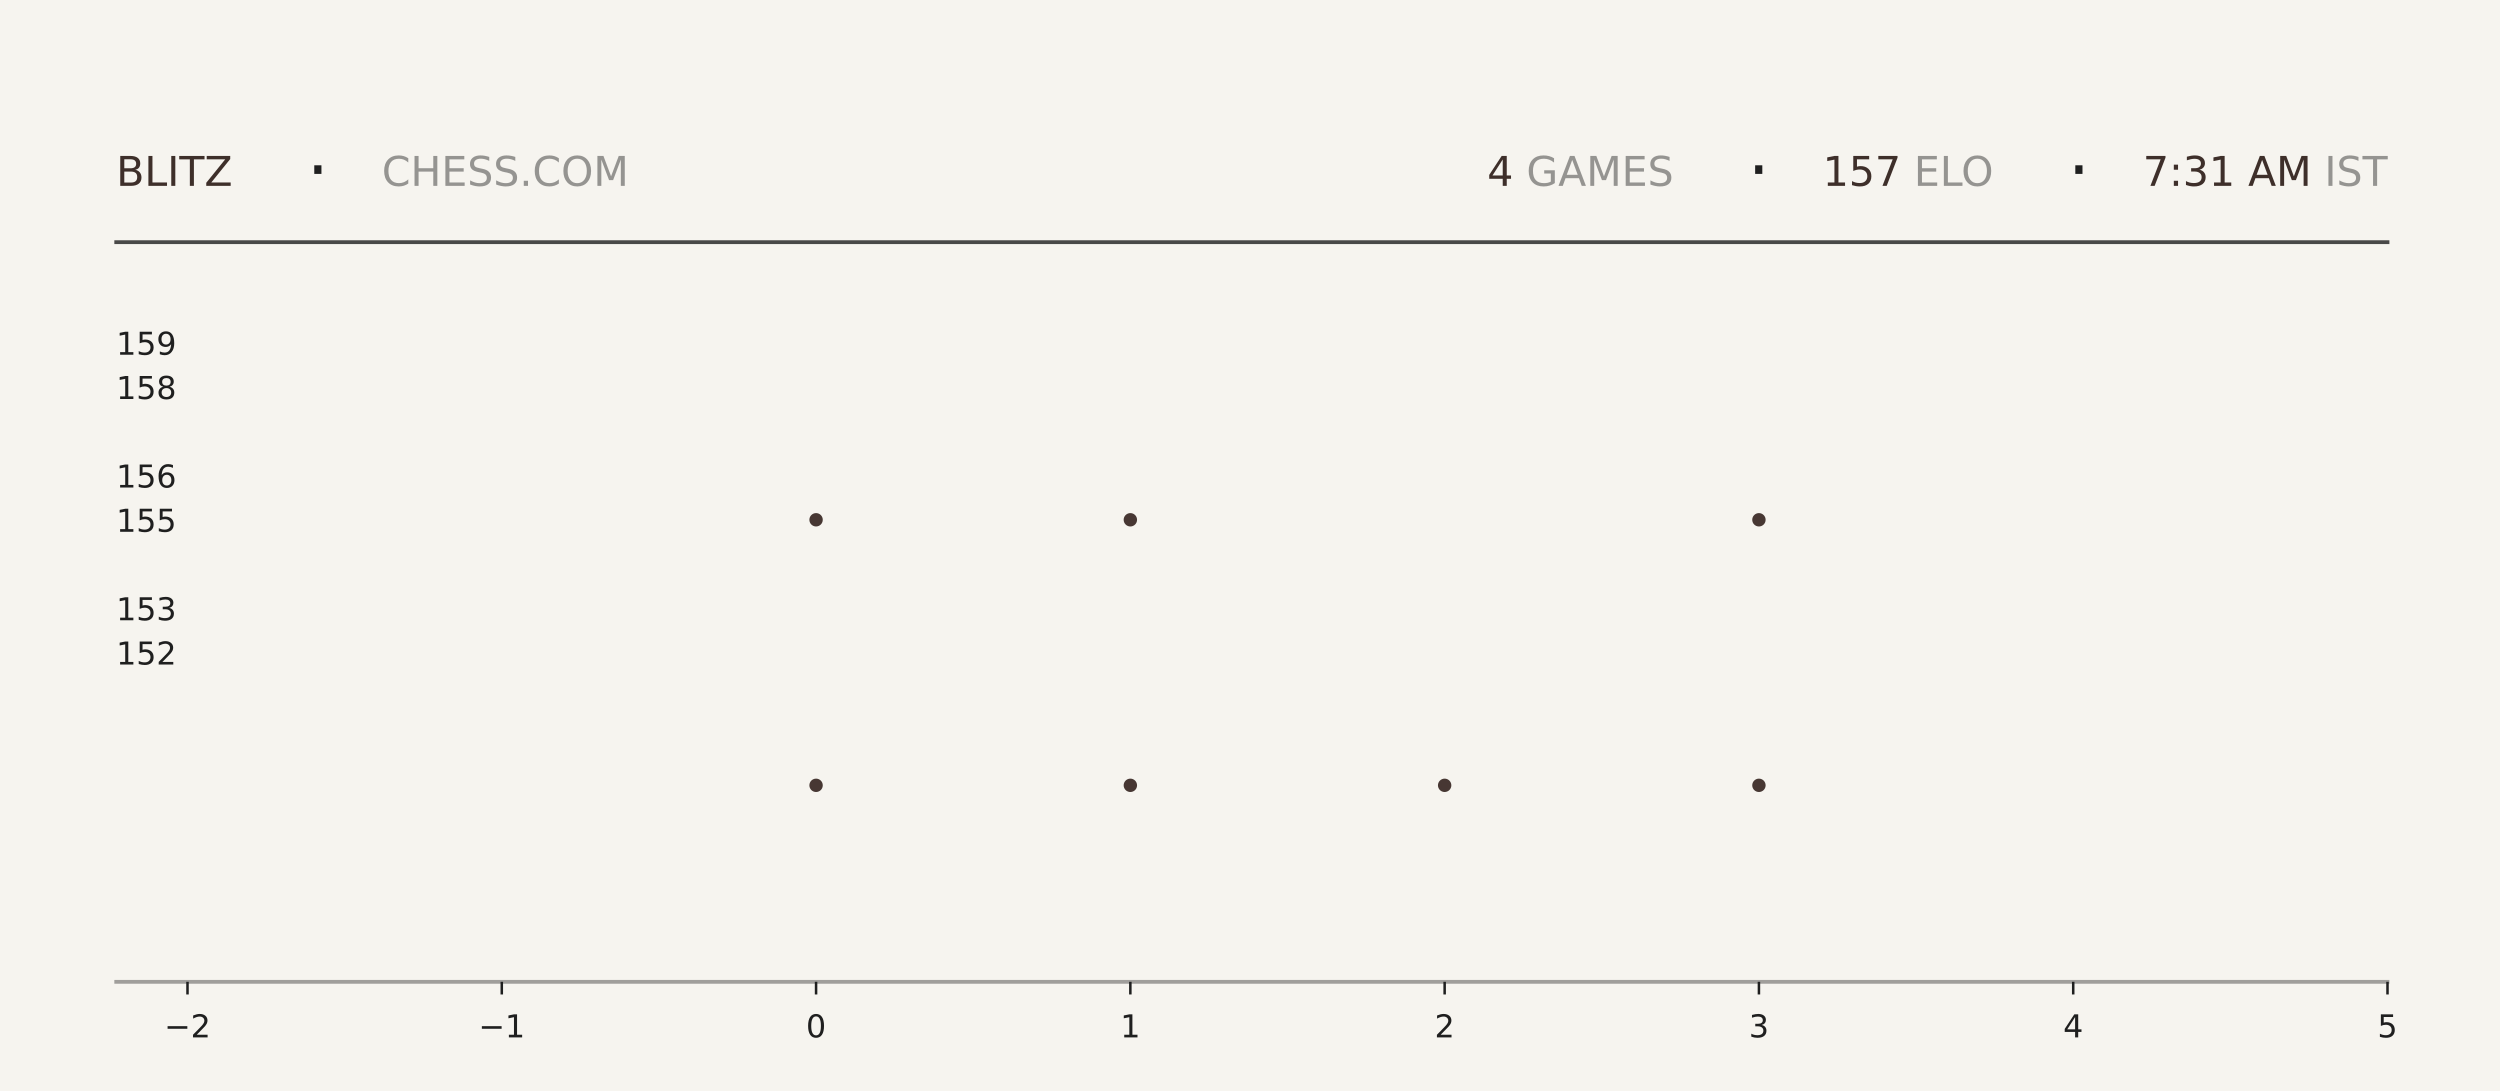
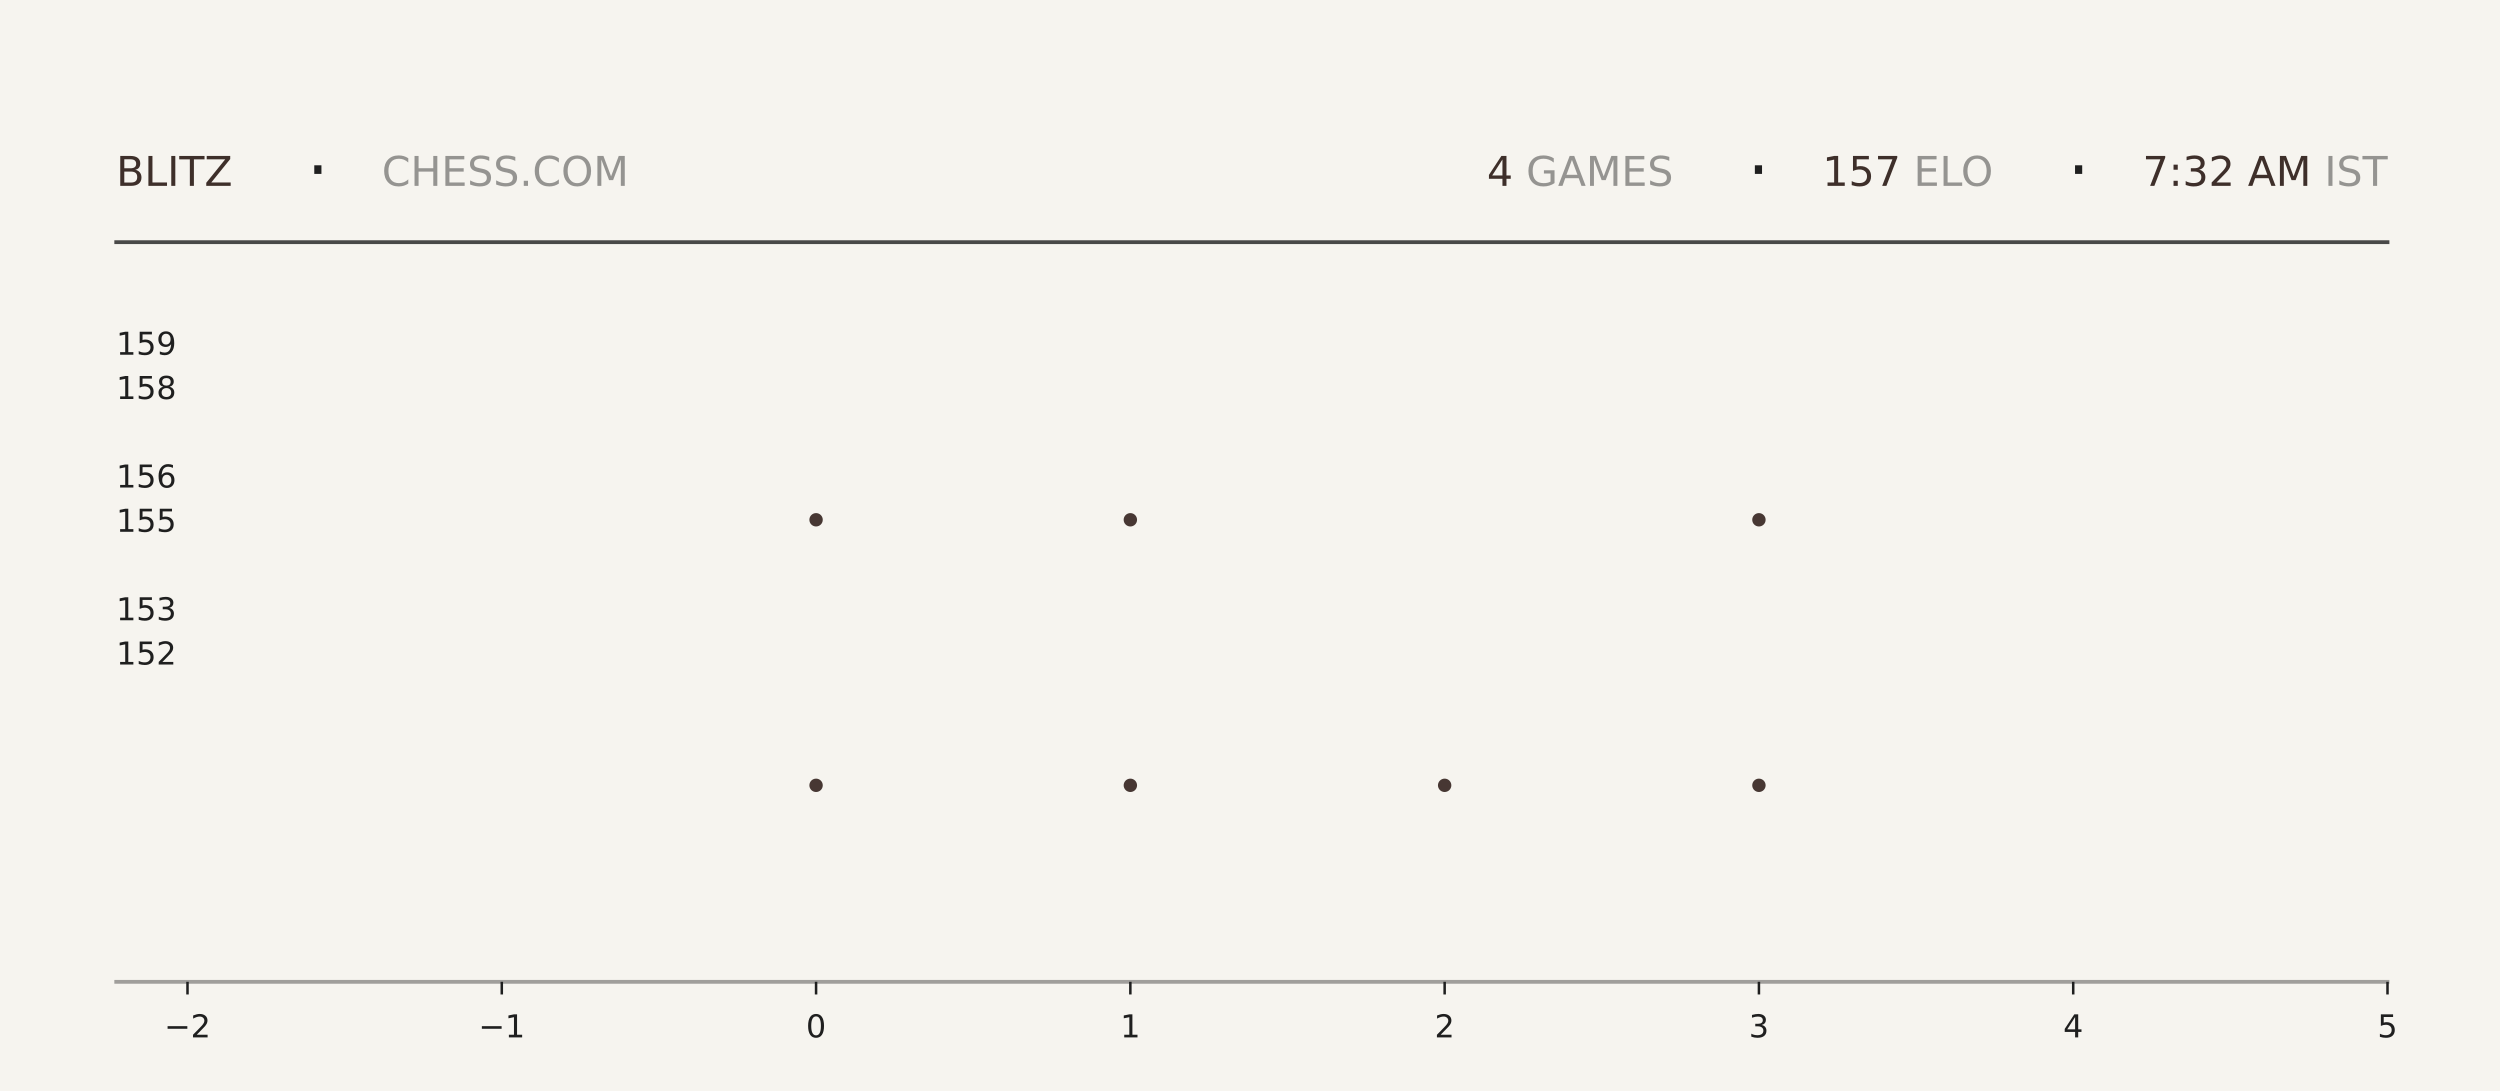
<svg xmlns="http://www.w3.org/2000/svg" xmlns:xlink="http://www.w3.org/1999/xlink" width="792pt" height="345.6pt" viewBox="0 0 792 345.6" version="1.1">
  <defs>
    <style type="text/css">*{stroke-linejoin: round; stroke-linecap: butt}</style>
  </defs>
  <g id="figure_1">
    <g id="patch_1">
      <path d="M 0 345.6  L 792 345.6  L 792 0  L 0 0  z " style="fill: #f6f4ef" />
    </g>
    <g id="axes_1">
      <g id="patch_2">
        <path d="M 59.4 311.04  L 756.36 311.04  L 756.36 103.68  L 59.4 103.68  z " style="fill: #f6f4ef" />
      </g>
      <g id="PathCollection_1">
        <defs>
-           <path id="md1fd1991ba" d="M 0 2.121  C 0.563 2.121 1.102 1.898 1.5 1.5  C 1.898 1.102 2.121 0.563 2.121 0  C 2.121 -0.563 1.898 -1.102 1.5 -1.5  C 1.102 -1.898 0.563 -2.121 0 -2.121  C -0.563 -2.121 -1.102 -1.898 -1.5 -1.5  C -1.898 -1.102 -2.121 -0.563 -2.121 0  C -2.121 0.563 -1.898 1.102 -1.5 1.5  C -1.102 1.898 -0.563 2.121 0 2.121  z " />
-         </defs>
-         <g clip-path="url(#pf2c56d8fd1)">
-           <use xlink:href="#md1fd1991ba" x="258.531" y="248.79" style="fill: #3e2f2a; fill-opacity: 0.95" />
-           <use xlink:href="#md1fd1991ba" x="258.531" y="164.668" style="fill: #3e2f2a; fill-opacity: 0.95" />
+           <path id="m013ded6faa" d="M 0 2.121  C 0.563 2.121 1.102 1.898 1.5 1.5  C 1.898 1.102 2.121 0.563 2.121 0  C 2.121 -0.563 1.898 -1.102 1.5 -1.5  C 1.102 -1.898 0.563 -2.121 0 -2.121  C -0.563 -2.121 -1.102 -1.898 -1.5 -1.5  C -1.898 -1.102 -2.121 -0.563 -2.121 0  C -2.121 0.563 -1.898 1.102 -1.5 1.5  C -1.102 1.898 -0.563 2.121 0 2.121  z " />
+         </defs>
+         <g clip-path="url(#p36991353e9)">
+           <use xlink:href="#m013ded6faa" x="258.531" y="248.79" style="fill: #3e2f2a; fill-opacity: 0.95" />
+           <use xlink:href="#m013ded6faa" x="258.531" y="164.668" style="fill: #3e2f2a; fill-opacity: 0.95" />
        </g>
      </g>
      <g id="PathCollection_2">
-         <g clip-path="url(#pf2c56d8fd1)">
-           <use xlink:href="#md1fd1991ba" x="358.097" y="248.79" style="fill: #3e2f2a; fill-opacity: 0.95" />
-           <use xlink:href="#md1fd1991ba" x="358.097" y="164.668" style="fill: #3e2f2a; fill-opacity: 0.95" />
-           <use xlink:href="#md1fd1991ba" x="358.097" y="80.547" style="fill: #3e2f2a; fill-opacity: 0.95" />
+         <g clip-path="url(#p36991353e9)">
+           <use xlink:href="#m013ded6faa" x="358.097" y="248.79" style="fill: #3e2f2a; fill-opacity: 0.95" />
+           <use xlink:href="#m013ded6faa" x="358.097" y="164.668" style="fill: #3e2f2a; fill-opacity: 0.95" />
+           <use xlink:href="#m013ded6faa" x="358.097" y="80.547" style="fill: #3e2f2a; fill-opacity: 0.95" />
        </g>
      </g>
      <g id="PathCollection_3">
-         <g clip-path="url(#pf2c56d8fd1)">
-           <use xlink:href="#md1fd1991ba" x="457.663" y="248.79" style="fill: #3e2f2a; fill-opacity: 0.95" />
+         <g clip-path="url(#p36991353e9)">
+           <use xlink:href="#m013ded6faa" x="457.663" y="248.79" style="fill: #3e2f2a; fill-opacity: 0.95" />
        </g>
      </g>
      <g id="PathCollection_4">
-         <g clip-path="url(#pf2c56d8fd1)">
-           <use xlink:href="#md1fd1991ba" x="557.229" y="248.79" style="fill: #3e2f2a; fill-opacity: 0.95" />
-           <use xlink:href="#md1fd1991ba" x="557.229" y="164.668" style="fill: #3e2f2a; fill-opacity: 0.95" />
-           <use xlink:href="#md1fd1991ba" x="557.229" y="80.547" style="fill: #3e2f2a; fill-opacity: 0.95" />
+         <g clip-path="url(#p36991353e9)">
+           <use xlink:href="#m013ded6faa" x="557.229" y="248.79" style="fill: #3e2f2a; fill-opacity: 0.95" />
+           <use xlink:href="#m013ded6faa" x="557.229" y="164.668" style="fill: #3e2f2a; fill-opacity: 0.95" />
+           <use xlink:href="#m013ded6faa" x="557.229" y="80.547" style="fill: #3e2f2a; fill-opacity: 0.95" />
        </g>
      </g>
      <g id="matplotlib.axis_1">
        <g id="xtick_1">
          <g id="line2d_1">
            <defs>
-               <path id="mb3f4e4fd30" d="M 0 0  L 0 4  " style="stroke: #1f1f1f; stroke-width: 0.8" />
+               <path id="m308a5498ed" d="M 0 0  L 0 4  " style="stroke: #1f1f1f; stroke-width: 0.8" />
            </defs>
            <g>
-               <use xlink:href="#mb3f4e4fd30" x="59.4" y="311.04" style="fill: #1f1f1f; stroke: #1f1f1f; stroke-width: 0.8" />
+               <use xlink:href="#m308a5498ed" x="59.4" y="311.04" style="fill: #1f1f1f; stroke: #1f1f1f; stroke-width: 0.8" />
            </g>
          </g>
          <g id="text_1">
            <g style="fill: #1f1f1f" transform="translate(52.02891 328.6384) scale(0.1 -0.1)">
              <defs>
                <path id="DejaVuSans-2212" d="M 678 2272  L 4684 2272  L 4684 1741  L 678 1741  L 678 2272  z " transform="scale(0.015625)" />
                <path id="DejaVuSans-32" d="M 1228 531  L 3431 531  L 3431 0  L 469 0  L 469 531  Q 828 903 1448 1529  Q 2069 2156 2228 2338  Q 2531 2678 2651 2914  Q 2772 3150 2772 3378  Q 2772 3750 2511 3984  Q 2250 4219 1831 4219  Q 1534 4219 1204 4116  Q 875 4013 500 3803  L 500 4441  Q 881 4594 1212 4672  Q 1544 4750 1819 4750  Q 2544 4750 2975 4387  Q 3406 4025 3406 3419  Q 3406 3131 3298 2873  Q 3191 2616 2906 2266  Q 2828 2175 2409 1742  Q 1991 1309 1228 531  z " transform="scale(0.015625)" />
              </defs>
              <use xlink:href="#DejaVuSans-2212" />
              <use xlink:href="#DejaVuSans-32" transform="translate(83.78906 0)" />
            </g>
          </g>
        </g>
        <g id="xtick_2">
          <g id="line2d_2">
            <g>
-               <use xlink:href="#mb3f4e4fd30" x="158.966" y="311.04" style="fill: #1f1f1f; stroke: #1f1f1f; stroke-width: 0.8" />
+               <use xlink:href="#m308a5498ed" x="158.966" y="311.04" style="fill: #1f1f1f; stroke: #1f1f1f; stroke-width: 0.8" />
            </g>
          </g>
          <g id="text_2">
            <g style="fill: #1f1f1f" transform="translate(151.5946 328.6384) scale(0.1 -0.1)">
              <defs>
                <path id="DejaVuSans-31" d="M 794 531  L 1825 531  L 1825 4091  L 703 3866  L 703 4441  L 1819 4666  L 2450 4666  L 2450 531  L 3481 531  L 3481 0  L 794 0  L 794 531  z " transform="scale(0.015625)" />
              </defs>
              <use xlink:href="#DejaVuSans-2212" />
              <use xlink:href="#DejaVuSans-31" transform="translate(83.78906 0)" />
            </g>
          </g>
        </g>
        <g id="xtick_3">
          <g id="line2d_3">
            <g>
-               <use xlink:href="#mb3f4e4fd30" x="258.531" y="311.04" style="fill: #1f1f1f; stroke: #1f1f1f; stroke-width: 0.8" />
+               <use xlink:href="#m308a5498ed" x="258.531" y="311.04" style="fill: #1f1f1f; stroke: #1f1f1f; stroke-width: 0.8" />
            </g>
          </g>
          <g id="text_3">
            <g style="fill: #1f1f1f" transform="translate(255.3502 328.6384) scale(0.1 -0.1)">
              <defs>
                <path id="DejaVuSans-30" d="M 2034 4250  Q 1547 4250 1301 3770  Q 1056 3291 1056 2328  Q 1056 1369 1301 889  Q 1547 409 2034 409  Q 2525 409 2770 889  Q 3016 1369 3016 2328  Q 3016 3291 2770 3770  Q 2525 4250 2034 4250  z M 2034 4750  Q 2819 4750 3233 4129  Q 3647 3509 3647 2328  Q 3647 1150 3233 529  Q 2819 -91 2034 -91  Q 1250 -91 836 529  Q 422 1150 422 2328  Q 422 3509 836 4129  Q 1250 4750 2034 4750  z " transform="scale(0.015625)" />
              </defs>
              <use xlink:href="#DejaVuSans-30" />
            </g>
          </g>
        </g>
        <g id="xtick_4">
          <g id="line2d_4">
            <g>
-               <use xlink:href="#mb3f4e4fd30" x="358.097" y="311.04" style="fill: #1f1f1f; stroke: #1f1f1f; stroke-width: 0.8" />
+               <use xlink:href="#m308a5498ed" x="358.097" y="311.04" style="fill: #1f1f1f; stroke: #1f1f1f; stroke-width: 0.8" />
            </g>
          </g>
          <g id="text_4">
            <g style="fill: #1f1f1f" transform="translate(354.9159 328.6384) scale(0.1 -0.1)">
              <use xlink:href="#DejaVuSans-31" />
            </g>
          </g>
        </g>
        <g id="xtick_5">
          <g id="line2d_5">
            <g>
-               <use xlink:href="#mb3f4e4fd30" x="457.663" y="311.04" style="fill: #1f1f1f; stroke: #1f1f1f; stroke-width: 0.8" />
+               <use xlink:href="#m308a5498ed" x="457.663" y="311.04" style="fill: #1f1f1f; stroke: #1f1f1f; stroke-width: 0.8" />
            </g>
          </g>
          <g id="text_5">
            <g style="fill: #1f1f1f" transform="translate(454.4816 328.6384) scale(0.1 -0.1)">
              <use xlink:href="#DejaVuSans-32" />
            </g>
          </g>
        </g>
        <g id="xtick_6">
          <g id="line2d_6">
            <g>
-               <use xlink:href="#mb3f4e4fd30" x="557.229" y="311.04" style="fill: #1f1f1f; stroke: #1f1f1f; stroke-width: 0.8" />
+               <use xlink:href="#m308a5498ed" x="557.229" y="311.04" style="fill: #1f1f1f; stroke: #1f1f1f; stroke-width: 0.8" />
            </g>
          </g>
          <g id="text_6">
            <g style="fill: #1f1f1f" transform="translate(554.0473 328.6384) scale(0.1 -0.1)">
              <defs>
                <path id="DejaVuSans-33" d="M 2597 2516  Q 3050 2419 3304 2112  Q 3559 1806 3559 1356  Q 3559 666 3084 287  Q 2609 -91 1734 -91  Q 1441 -91 1130 -33  Q 819 25 488 141  L 488 750  Q 750 597 1062 519  Q 1375 441 1716 441  Q 2309 441 2620 675  Q 2931 909 2931 1356  Q 2931 1769 2642 2001  Q 2353 2234 1838 2234  L 1294 2234  L 1294 2753  L 1863 2753  Q 2328 2753 2575 2939  Q 2822 3125 2822 3475  Q 2822 3834 2567 4026  Q 2313 4219 1838 4219  Q 1578 4219 1281 4162  Q 984 4106 628 3988  L 628 4550  Q 988 4650 1302 4700  Q 1616 4750 1894 4750  Q 2613 4750 3031 4423  Q 3450 4097 3450 3541  Q 3450 3153 3228 2886  Q 3006 2619 2597 2516  z " transform="scale(0.015625)" />
              </defs>
              <use xlink:href="#DejaVuSans-33" />
            </g>
          </g>
        </g>
        <g id="xtick_7">
          <g id="line2d_7">
            <g>
-               <use xlink:href="#mb3f4e4fd30" x="656.794" y="311.04" style="fill: #1f1f1f; stroke: #1f1f1f; stroke-width: 0.8" />
+               <use xlink:href="#m308a5498ed" x="656.794" y="311.04" style="fill: #1f1f1f; stroke: #1f1f1f; stroke-width: 0.8" />
            </g>
          </g>
          <g id="text_7">
            <g style="fill: #1f1f1f" transform="translate(653.613 328.6384) scale(0.1 -0.1)">
              <defs>
                <path id="DejaVuSans-34" d="M 2419 4116  L 825 1625  L 2419 1625  L 2419 4116  z M 2253 4666  L 3047 4666  L 3047 1625  L 3713 1625  L 3713 1100  L 3047 1100  L 3047 0  L 2419 0  L 2419 1100  L 313 1100  L 313 1709  L 2253 4666  z " transform="scale(0.015625)" />
              </defs>
              <use xlink:href="#DejaVuSans-34" />
            </g>
          </g>
        </g>
        <g id="xtick_8">
          <g id="line2d_8">
            <g>
-               <use xlink:href="#mb3f4e4fd30" x="756.36" y="311.04" style="fill: #1f1f1f; stroke: #1f1f1f; stroke-width: 0.8" />
+               <use xlink:href="#m308a5498ed" x="756.36" y="311.04" style="fill: #1f1f1f; stroke: #1f1f1f; stroke-width: 0.8" />
            </g>
          </g>
          <g id="text_8">
            <g style="fill: #1f1f1f" transform="translate(753.1788 328.6384) scale(0.1 -0.1)">
              <defs>
                <path id="DejaVuSans-35" d="M 691 4666  L 3169 4666  L 3169 4134  L 1269 4134  L 1269 2991  Q 1406 3038 1543 3061  Q 1681 3084 1819 3084  Q 2600 3084 3056 2656  Q 3513 2228 3513 1497  Q 3513 744 3044 326  Q 2575 -91 1722 -91  Q 1428 -91 1123 -41  Q 819 9 494 109  L 494 744  Q 775 591 1075 516  Q 1375 441 1709 441  Q 2250 441 2565 725  Q 2881 1009 2881 1497  Q 2881 1984 2565 2268  Q 2250 2553 1709 2553  Q 1456 2553 1204 2497  Q 953 2441 691 2322  L 691 4666  z " transform="scale(0.015625)" />
              </defs>
              <use xlink:href="#DejaVuSans-35" />
            </g>
          </g>
        </g>
      </g>
      <g id="matplotlib.axis_2">
        <g id="ytick_1">
          <g id="line2d_9" />
          <g id="text_9">
            <g style="fill: #1f1f1f" transform="translate(36.8125 210.5283) scale(0.1 -0.1)">
              <use xlink:href="#DejaVuSans-31" />
              <use xlink:href="#DejaVuSans-35" transform="translate(63.62305 0)" />
              <use xlink:href="#DejaVuSans-32" transform="translate(127.2461 0)" />
            </g>
          </g>
        </g>
        <g id="ytick_2">
          <g id="line2d_10" />
          <g id="text_10">
            <g style="fill: #1f1f1f" transform="translate(36.8125 196.508) scale(0.1 -0.1)">
              <use xlink:href="#DejaVuSans-31" />
              <use xlink:href="#DejaVuSans-35" transform="translate(63.62305 0)" />
              <use xlink:href="#DejaVuSans-33" transform="translate(127.2461 0)" />
            </g>
          </g>
        </g>
        <g id="ytick_3">
          <g id="line2d_11" />
          <g id="text_11">
            <g style="fill: #1f1f1f" transform="translate(36.8125 168.4675) scale(0.1 -0.1)">
              <use xlink:href="#DejaVuSans-31" />
              <use xlink:href="#DejaVuSans-35" transform="translate(63.62305 0)" />
              <use xlink:href="#DejaVuSans-35" transform="translate(127.2461 0)" />
            </g>
          </g>
        </g>
        <g id="ytick_4">
          <g id="line2d_12" />
          <g id="text_12">
            <g style="fill: #1f1f1f" transform="translate(36.8125 154.4472) scale(0.1 -0.1)">
              <defs>
                <path id="DejaVuSans-36" d="M 2113 2584  Q 1688 2584 1439 2293  Q 1191 2003 1191 1497  Q 1191 994 1439 701  Q 1688 409 2113 409  Q 2538 409 2786 701  Q 3034 994 3034 1497  Q 3034 2003 2786 2293  Q 2538 2584 2113 2584  z M 3366 4563  L 3366 3988  Q 3128 4100 2886 4159  Q 2644 4219 2406 4219  Q 1781 4219 1451 3797  Q 1122 3375 1075 2522  Q 1259 2794 1537 2939  Q 1816 3084 2150 3084  Q 2853 3084 3261 2657  Q 3669 2231 3669 1497  Q 3669 778 3244 343  Q 2819 -91 2113 -91  Q 1303 -91 875 529  Q 447 1150 447 2328  Q 447 3434 972 4092  Q 1497 4750 2381 4750  Q 2619 4750 2861 4703  Q 3103 4656 3366 4563  z " transform="scale(0.015625)" />
              </defs>
              <use xlink:href="#DejaVuSans-31" />
              <use xlink:href="#DejaVuSans-35" transform="translate(63.62305 0)" />
              <use xlink:href="#DejaVuSans-36" transform="translate(127.2461 0)" />
            </g>
          </g>
        </g>
        <g id="ytick_5">
          <g id="line2d_13" />
          <g id="text_13">
            <g style="fill: #1f1f1f" transform="translate(36.8125 126.4066) scale(0.1 -0.1)">
              <defs>
                <path id="DejaVuSans-38" d="M 2034 2216  Q 1584 2216 1326 1975  Q 1069 1734 1069 1313  Q 1069 891 1326 650  Q 1584 409 2034 409  Q 2484 409 2743 651  Q 3003 894 3003 1313  Q 3003 1734 2745 1975  Q 2488 2216 2034 2216  z M 1403 2484  Q 997 2584 770 2862  Q 544 3141 544 3541  Q 544 4100 942 4425  Q 1341 4750 2034 4750  Q 2731 4750 3128 4425  Q 3525 4100 3525 3541  Q 3525 3141 3298 2862  Q 3072 2584 2669 2484  Q 3125 2378 3379 2068  Q 3634 1759 3634 1313  Q 3634 634 3220 271  Q 2806 -91 2034 -91  Q 1263 -91 848 271  Q 434 634 434 1313  Q 434 1759 690 2068  Q 947 2378 1403 2484  z M 1172 3481  Q 1172 3119 1398 2916  Q 1625 2713 2034 2713  Q 2441 2713 2670 2916  Q 2900 3119 2900 3481  Q 2900 3844 2670 4047  Q 2441 4250 2034 4250  Q 1625 4250 1398 4047  Q 1172 3844 1172 3481  z " transform="scale(0.015625)" />
              </defs>
              <use xlink:href="#DejaVuSans-31" />
              <use xlink:href="#DejaVuSans-35" transform="translate(63.62305 0)" />
              <use xlink:href="#DejaVuSans-38" transform="translate(127.2461 0)" />
            </g>
          </g>
        </g>
        <g id="ytick_6">
          <g id="line2d_14" />
          <g id="text_14">
            <g style="fill: #1f1f1f" transform="translate(36.8125 112.3863) scale(0.1 -0.1)">
              <defs>
                <path id="DejaVuSans-39" d="M 703 97  L 703 672  Q 941 559 1184 500  Q 1428 441 1663 441  Q 2288 441 2617 861  Q 2947 1281 2994 2138  Q 2813 1869 2534 1725  Q 2256 1581 1919 1581  Q 1219 1581 811 2004  Q 403 2428 403 3163  Q 403 3881 828 4315  Q 1253 4750 1959 4750  Q 2769 4750 3195 4129  Q 3622 3509 3622 2328  Q 3622 1225 3098 567  Q 2575 -91 1691 -91  Q 1453 -91 1209 -44  Q 966 3 703 97  z M 1959 2075  Q 2384 2075 2632 2365  Q 2881 2656 2881 3163  Q 2881 3666 2632 3958  Q 2384 4250 1959 4250  Q 1534 4250 1286 3958  Q 1038 3666 1038 3163  Q 1038 2656 1286 2365  Q 1534 2075 1959 2075  z " transform="scale(0.015625)" />
              </defs>
              <use xlink:href="#DejaVuSans-31" />
              <use xlink:href="#DejaVuSans-35" transform="translate(63.62305 0)" />
              <use xlink:href="#DejaVuSans-39" transform="translate(127.2461 0)" />
            </g>
          </g>
        </g>
      </g>
    </g>
    <g id="line2d_15">
      <path d="M 36.82 76.723  L 756.36 76.723  " style="fill: none; stroke: #1f1f1f; stroke-opacity: 0.8; stroke-width: 1.2; stroke-linecap: square" />
    </g>
    <g id="line2d_16">
      <path d="M 36.82 311.04  L 756.36 311.04  " style="fill: none; stroke: #1f1f1f; stroke-opacity: 0.4; stroke-width: 1.2; stroke-linecap: square" />
    </g>
    <g id="text_15">
      <g style="fill: #3e2f2a" transform="translate(36.82 58.88319) scale(0.13 -0.13)">
        <defs>
          <path id="DejaVuSans-42" d="M 1259 2228  L 1259 519  L 2272 519  Q 2781 519 3026 730  Q 3272 941 3272 1375  Q 3272 1813 3026 2020  Q 2781 2228 2272 2228  L 1259 2228  z M 1259 4147  L 1259 2741  L 2194 2741  Q 2656 2741 2882 2914  Q 3109 3088 3109 3444  Q 3109 3797 2882 3972  Q 2656 4147 2194 4147  L 1259 4147  z M 628 4666  L 2241 4666  Q 2963 4666 3353 4366  Q 3744 4066 3744 3513  Q 3744 3084 3544 2831  Q 3344 2578 2956 2516  Q 3422 2416 3680 2098  Q 3938 1781 3938 1306  Q 3938 681 3513 340  Q 3088 0 2303 0  L 628 0  L 628 4666  z " transform="scale(0.015625)" />
          <path id="DejaVuSans-4c" d="M 628 4666  L 1259 4666  L 1259 531  L 3531 531  L 3531 0  L 628 0  L 628 4666  z " transform="scale(0.015625)" />
          <path id="DejaVuSans-49" d="M 628 4666  L 1259 4666  L 1259 0  L 628 0  L 628 4666  z " transform="scale(0.015625)" />
          <path id="DejaVuSans-54" d="M -19 4666  L 3928 4666  L 3928 4134  L 2272 4134  L 2272 0  L 1638 0  L 1638 4134  L -19 4134  L -19 4666  z " transform="scale(0.015625)" />
          <path id="DejaVuSans-5a" d="M 359 4666  L 4025 4666  L 4025 4184  L 1075 531  L 4097 531  L 4097 0  L 288 0  L 288 481  L 3238 4134  L 359 4134  L 359 4666  z " transform="scale(0.015625)" />
        </defs>
        <use xlink:href="#DejaVuSans-42" />
        <use xlink:href="#DejaVuSans-4c" transform="translate(68.60352 0)" />
        <use xlink:href="#DejaVuSans-49" transform="translate(124.3164 0)" />
        <use xlink:href="#DejaVuSans-54" transform="translate(153.8086 0)" />
        <use xlink:href="#DejaVuSans-5a" transform="translate(214.8926 0)" />
      </g>
    </g>
    <g id="text_16">
      <g style="fill: #1f1f1f" transform="translate(97.21 61.36662) scale(0.22 -0.22)">
        <defs>
          <path id="DejaVuSans-b7" d="M 684 2619  L 1344 2619  L 1344 1825  L 684 1825  L 684 2619  z " transform="scale(0.015625)" />
        </defs>
        <use xlink:href="#DejaVuSans-b7" />
      </g>
    </g>
    <g id="text_17">
      <g style="fill: #1f1f1f; opacity: 0.45" transform="translate(120.97 58.88319) scale(0.13 -0.13)">
        <defs>
          <path id="DejaVuSans-43" d="M 4122 4306  L 4122 3641  Q 3803 3938 3442 4084  Q 3081 4231 2675 4231  Q 1875 4231 1450 3742  Q 1025 3253 1025 2328  Q 1025 1406 1450 917  Q 1875 428 2675 428  Q 3081 428 3442 575  Q 3803 722 4122 1019  L 4122 359  Q 3791 134 3420 21  Q 3050 -91 2638 -91  Q 1578 -91 968 557  Q 359 1206 359 2328  Q 359 3453 968 4101  Q 1578 4750 2638 4750  Q 3056 4750 3426 4639  Q 3797 4528 4122 4306  z " transform="scale(0.015625)" />
          <path id="DejaVuSans-48" d="M 628 4666  L 1259 4666  L 1259 2753  L 3553 2753  L 3553 4666  L 4184 4666  L 4184 0  L 3553 0  L 3553 2222  L 1259 2222  L 1259 0  L 628 0  L 628 4666  z " transform="scale(0.015625)" />
          <path id="DejaVuSans-45" d="M 628 4666  L 3578 4666  L 3578 4134  L 1259 4134  L 1259 2753  L 3481 2753  L 3481 2222  L 1259 2222  L 1259 531  L 3634 531  L 3634 0  L 628 0  L 628 4666  z " transform="scale(0.015625)" />
          <path id="DejaVuSans-53" d="M 3425 4513  L 3425 3897  Q 3066 4069 2747 4153  Q 2428 4238 2131 4238  Q 1616 4238 1336 4038  Q 1056 3838 1056 3469  Q 1056 3159 1242 3001  Q 1428 2844 1947 2747  L 2328 2669  Q 3034 2534 3370 2195  Q 3706 1856 3706 1288  Q 3706 609 3251 259  Q 2797 -91 1919 -91  Q 1588 -91 1214 -16  Q 841 59 441 206  L 441 856  Q 825 641 1194 531  Q 1563 422 1919 422  Q 2459 422 2753 634  Q 3047 847 3047 1241  Q 3047 1584 2836 1778  Q 2625 1972 2144 2069  L 1759 2144  Q 1053 2284 737 2584  Q 422 2884 422 3419  Q 422 4038 858 4394  Q 1294 4750 2059 4750  Q 2388 4750 2728 4690  Q 3069 4631 3425 4513  z " transform="scale(0.015625)" />
          <path id="DejaVuSans-2e" d="M 684 794  L 1344 794  L 1344 0  L 684 0  L 684 794  z " transform="scale(0.015625)" />
          <path id="DejaVuSans-4f" d="M 2522 4238  Q 1834 4238 1429 3725  Q 1025 3213 1025 2328  Q 1025 1447 1429 934  Q 1834 422 2522 422  Q 3209 422 3611 934  Q 4013 1447 4013 2328  Q 4013 3213 3611 3725  Q 3209 4238 2522 4238  z M 2522 4750  Q 3503 4750 4090 4092  Q 4678 3434 4678 2328  Q 4678 1225 4090 567  Q 3503 -91 2522 -91  Q 1538 -91 948 565  Q 359 1222 359 2328  Q 359 3434 948 4092  Q 1538 4750 2522 4750  z " transform="scale(0.015625)" />
          <path id="DejaVuSans-4d" d="M 628 4666  L 1569 4666  L 2759 1491  L 3956 4666  L 4897 4666  L 4897 0  L 4281 0  L 4281 4097  L 3078 897  L 2444 897  L 1241 4097  L 1241 0  L 628 0  L 628 4666  z " transform="scale(0.015625)" />
        </defs>
        <use xlink:href="#DejaVuSans-43" />
        <use xlink:href="#DejaVuSans-48" transform="translate(69.82422 0)" />
        <use xlink:href="#DejaVuSans-45" transform="translate(145.0195 0)" />
        <use xlink:href="#DejaVuSans-53" transform="translate(208.2031 0)" />
        <use xlink:href="#DejaVuSans-53" transform="translate(271.6797 0)" />
        <use xlink:href="#DejaVuSans-2e" transform="translate(335.1562 0)" />
        <use xlink:href="#DejaVuSans-43" transform="translate(366.9434 0)" />
        <use xlink:href="#DejaVuSans-4f" transform="translate(436.7676 0)" />
        <use xlink:href="#DejaVuSans-4d" transform="translate(515.4785 0)" />
      </g>
    </g>
    <g id="text_18">
-       <g style="fill: #3e2f2a" transform="translate(471.15 58.88319) scale(0.13 -0.13)">
+       <g style="fill: #3e2f2a" transform="translate(471.06 58.88319) scale(0.13 -0.13)">
        <use xlink:href="#DejaVuSans-34" />
      </g>
    </g>
    <g id="text_19">
-       <g style="fill: #1f1f1f; opacity: 0.45" transform="translate(479.43 58.88319) scale(0.13 -0.13)">
+       <g style="fill: #1f1f1f; opacity: 0.45" transform="translate(479.34 58.88319) scale(0.13 -0.13)">
        <defs>
          <path id="DejaVuSans-20" transform="scale(0.015625)" />
          <path id="DejaVuSans-47" d="M 3809 666  L 3809 1919  L 2778 1919  L 2778 2438  L 4434 2438  L 4434 434  Q 4069 175 3628 42  Q 3188 -91 2688 -91  Q 1594 -91 976 548  Q 359 1188 359 2328  Q 359 3472 976 4111  Q 1594 4750 2688 4750  Q 3144 4750 3555 4637  Q 3966 4525 4313 4306  L 4313 3634  Q 3963 3931 3569 4081  Q 3175 4231 2741 4231  Q 1884 4231 1454 3753  Q 1025 3275 1025 2328  Q 1025 1384 1454 906  Q 1884 428 2741 428  Q 3075 428 3337 486  Q 3600 544 3809 666  z " transform="scale(0.015625)" />
          <path id="DejaVuSans-41" d="M 2188 4044  L 1331 1722  L 3047 1722  L 2188 4044  z M 1831 4666  L 2547 4666  L 4325 0  L 3669 0  L 3244 1197  L 1141 1197  L 716 0  L 50 0  L 1831 4666  z " transform="scale(0.015625)" />
        </defs>
        <use xlink:href="#DejaVuSans-20" />
        <use xlink:href="#DejaVuSans-47" transform="translate(31.78711 0)" />
        <use xlink:href="#DejaVuSans-41" transform="translate(109.2773 0)" />
        <use xlink:href="#DejaVuSans-4d" transform="translate(177.6855 0)" />
        <use xlink:href="#DejaVuSans-45" transform="translate(263.9648 0)" />
        <use xlink:href="#DejaVuSans-53" transform="translate(327.1484 0)" />
      </g>
    </g>
    <g id="text_20">
-       <g style="fill: #1f1f1f" transform="translate(553.68 61.36662) scale(0.22 -0.22)">
+       <g style="fill: #1f1f1f" transform="translate(553.59 61.36662) scale(0.22 -0.22)">
        <use xlink:href="#DejaVuSans-b7" />
      </g>
    </g>
    <g id="text_21">
-       <g style="fill: #3e2f2a" transform="translate(577.44 58.88319) scale(0.13 -0.13)">
+       <g style="fill: #3e2f2a" transform="translate(577.35 58.88319) scale(0.13 -0.13)">
        <defs>
          <path id="DejaVuSans-37" d="M 525 4666  L 3525 4666  L 3525 4397  L 1831 0  L 1172 0  L 2766 4134  L 525 4134  L 525 4666  z " transform="scale(0.015625)" />
        </defs>
        <use xlink:href="#DejaVuSans-31" />
        <use xlink:href="#DejaVuSans-35" transform="translate(63.62305 0)" />
        <use xlink:href="#DejaVuSans-37" transform="translate(127.2461 0)" />
      </g>
    </g>
    <g id="text_22">
-       <g style="fill: #1f1f1f; opacity: 0.45" transform="translate(602.19 58.88319) scale(0.13 -0.13)">
+       <g style="fill: #1f1f1f; opacity: 0.45" transform="translate(602.1 58.88319) scale(0.13 -0.13)">
        <use xlink:href="#DejaVuSans-20" />
        <use xlink:href="#DejaVuSans-45" transform="translate(31.78711 0)" />
        <use xlink:href="#DejaVuSans-4c" transform="translate(94.9707 0)" />
        <use xlink:href="#DejaVuSans-4f" transform="translate(147.0586 0)" />
      </g>
    </g>
    <g id="text_23">
-       <g style="fill: #1f1f1f" transform="translate(655.11 61.36662) scale(0.22 -0.22)">
+       <g style="fill: #1f1f1f" transform="translate(655.02 61.36662) scale(0.22 -0.22)">
        <use xlink:href="#DejaVuSans-b7" />
      </g>
    </g>
    <g id="text_24">
-       <g style="fill: #3e2f2a" transform="translate(678.87 58.88319) scale(0.13 -0.13)">
+       <g style="fill: #3e2f2a" transform="translate(678.78 58.88319) scale(0.13 -0.13)">
        <defs>
          <path id="DejaVuSans-3a" d="M 750 794  L 1409 794  L 1409 0  L 750 0  L 750 794  z M 750 3309  L 1409 3309  L 1409 2516  L 750 2516  L 750 3309  z " transform="scale(0.015625)" />
        </defs>
        <use xlink:href="#DejaVuSans-37" />
        <use xlink:href="#DejaVuSans-3a" transform="translate(63.62305 0)" />
        <use xlink:href="#DejaVuSans-33" transform="translate(97.31445 0)" />
-         <use xlink:href="#DejaVuSans-31" transform="translate(160.9375 0)" />
+         <use xlink:href="#DejaVuSans-32" transform="translate(160.9375 0)" />
        <use xlink:href="#DejaVuSans-20" transform="translate(224.5605 0)" />
        <use xlink:href="#DejaVuSans-41" transform="translate(256.3477 0)" />
        <use xlink:href="#DejaVuSans-4d" transform="translate(324.7559 0)" />
      </g>
    </g>
    <g id="text_25">
      <g style="fill: #1f1f1f; opacity: 0.45" transform="translate(732.24 58.88319) scale(0.13 -0.13)">
        <use xlink:href="#DejaVuSans-20" />
        <use xlink:href="#DejaVuSans-49" transform="translate(31.78711 0)" />
        <use xlink:href="#DejaVuSans-53" transform="translate(61.2793 0)" />
        <use xlink:href="#DejaVuSans-54" transform="translate(124.7559 0)" />
      </g>
    </g>
  </g>
  <defs>
-     <clipPath id="pf2c56d8fd1">
+     <clipPath id="p36991353e9">
      <rect x="59.4" y="103.68" width="696.96" height="207.36" />
    </clipPath>
  </defs>
</svg>
